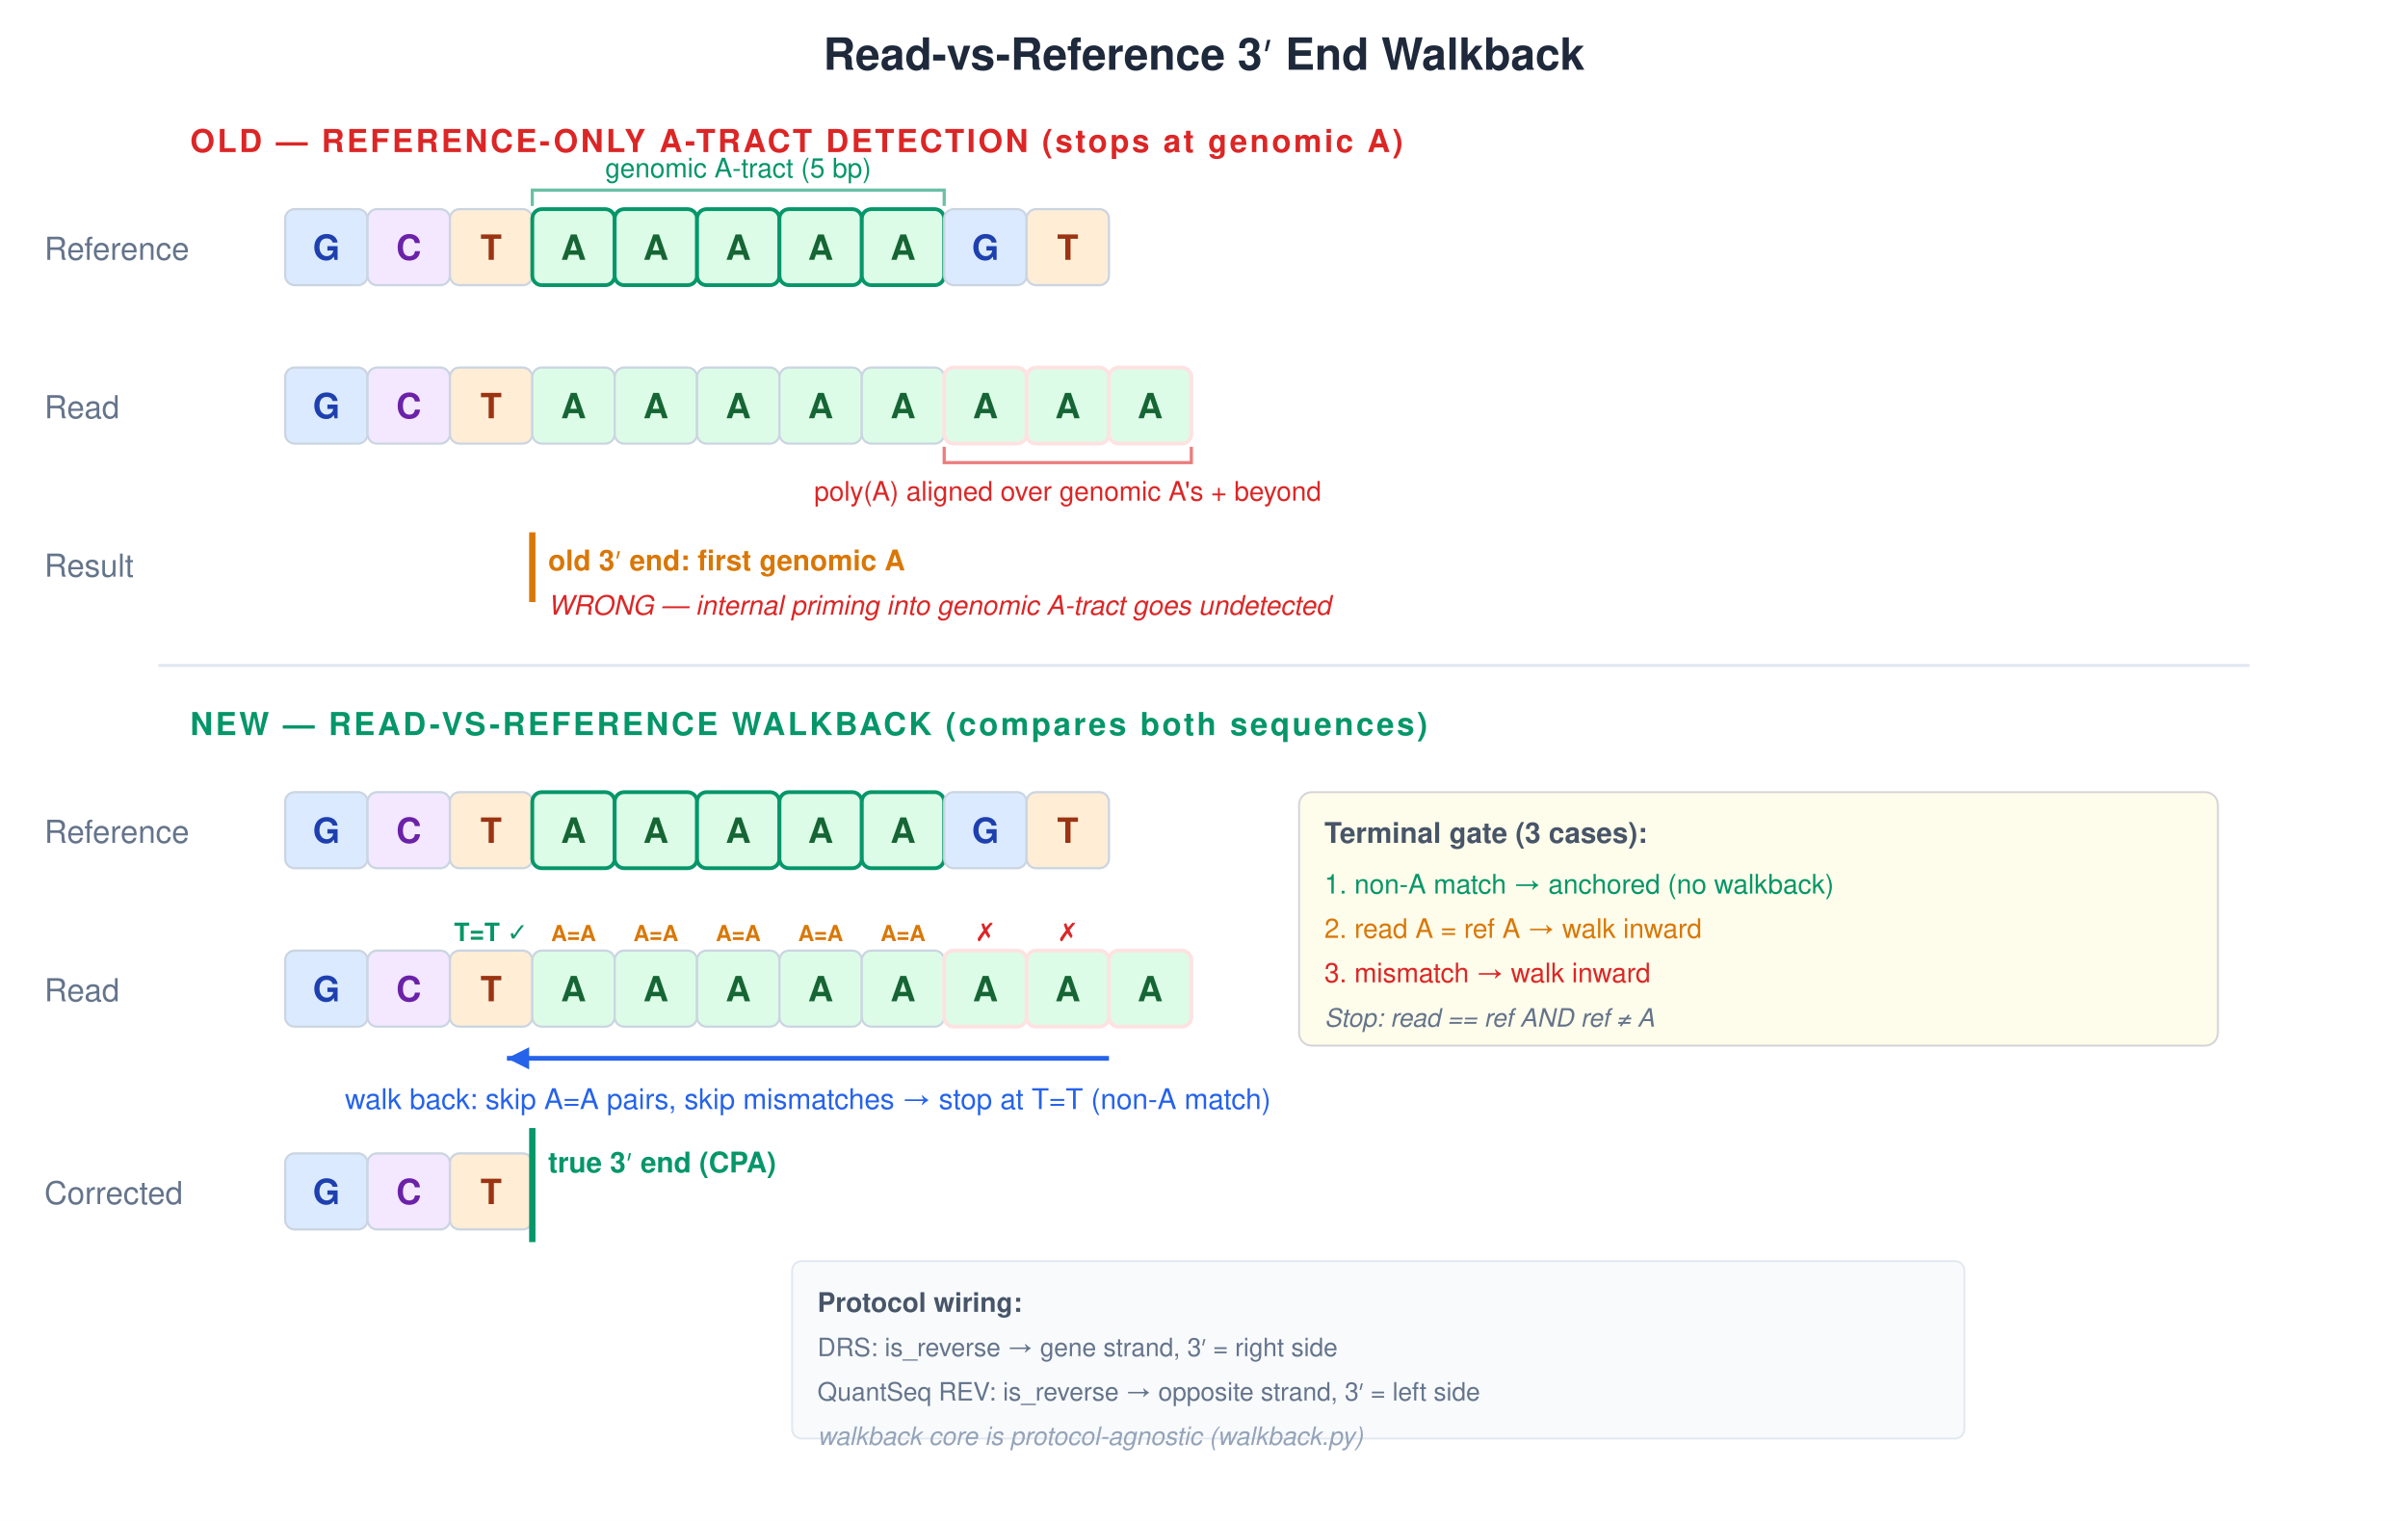
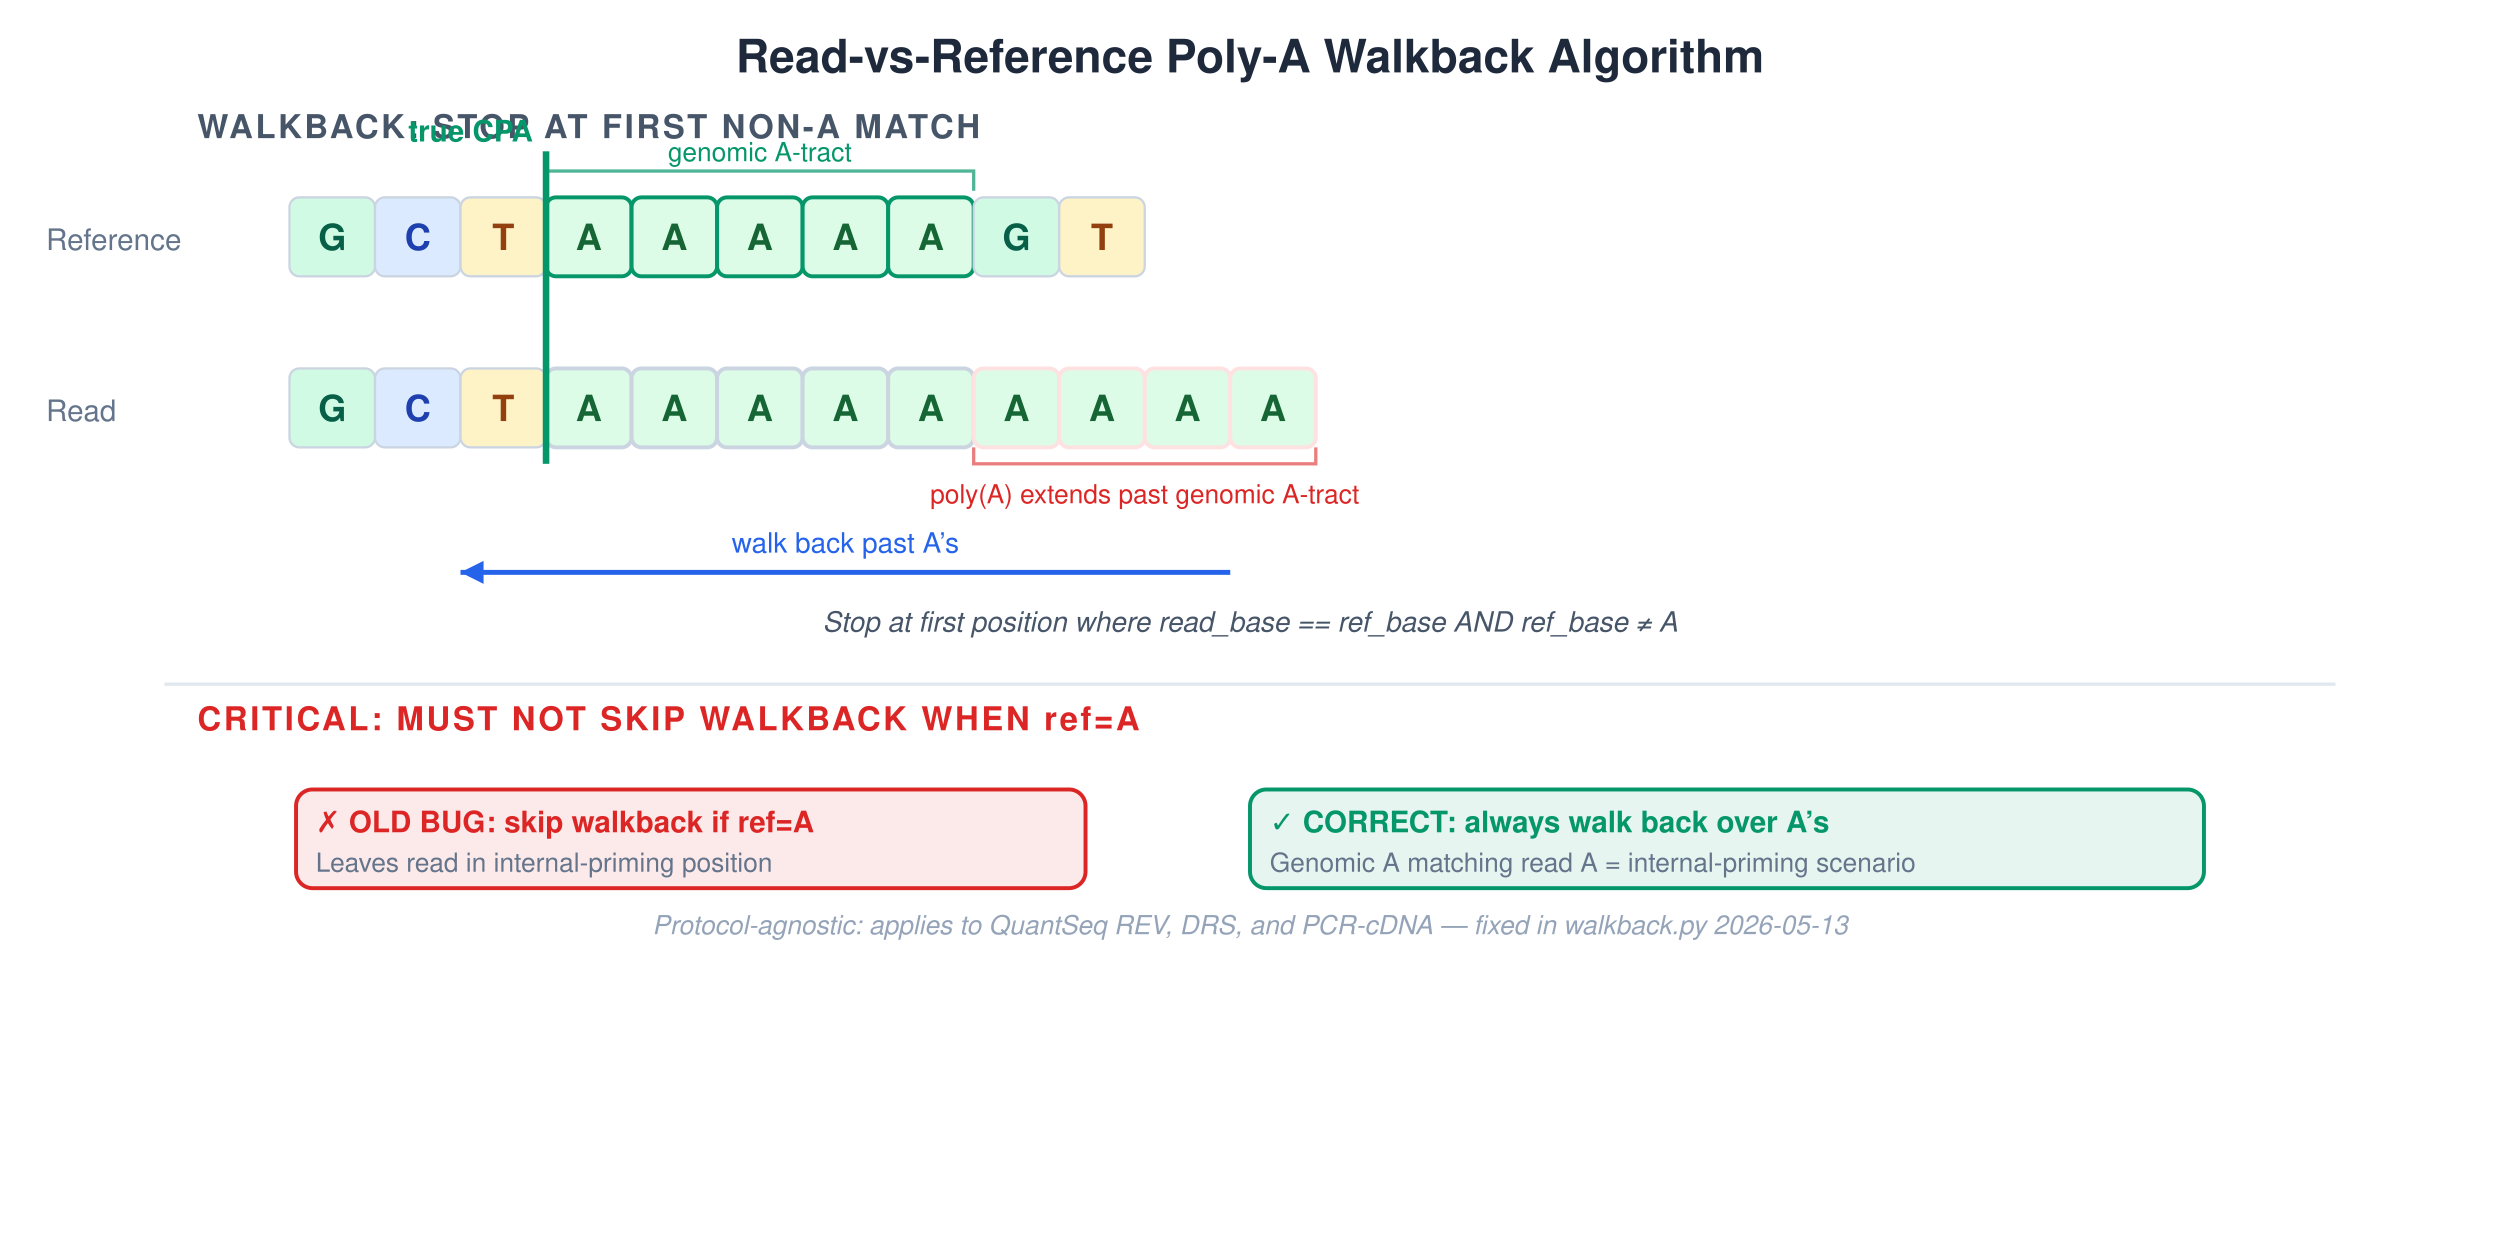
- <svg xmlns="http://www.w3.org/2000/svg" width="760" height="480" viewBox="0 0 760 480">
-   <rect fill="#ffffff" width="760" height="480" />
+ <svg xmlns="http://www.w3.org/2000/svg" width="760" height="380" viewBox="0 0 760 380">
+   <rect fill="#ffffff" width="760" height="380" />
  <g font-family="Helvetica Neue, Helvetica, Arial, sans-serif">
-     <text fill="#1e293b" font-size="14" font-weight="bold" text-anchor="middle" x="380" y="22">Read-vs-Reference 3′ End Walkback</text>
-     <text fill="#dc2626" font-size="10" font-weight="bold" letter-spacing="0.8" x="60" y="48">OLD — REFERENCE-ONLY A-TRACT DETECTION (stops at genomic A)</text>
-     <text fill="#64748b" font-size="10" x="14" y="82">Reference</text>
-     <rect fill="#dbeafe" height="24" rx="3" width="26" x="90" y="66" stroke="#cbd5e1" stroke-width="0.7" />
-     <text fill="#1e40af" font-size="11" font-weight="600" text-anchor="middle" x="103" y="82">G</text>
-     <rect fill="#f3e8ff" height="24" rx="3" width="26" x="116" y="66" stroke="#cbd5e1" stroke-width="0.7" />
-     <text fill="#6b21a8" font-size="11" font-weight="600" text-anchor="middle" x="129" y="82">C</text>
-     <rect fill="#ffedd5" height="24" rx="3" width="26" x="142" y="66" stroke="#cbd5e1" stroke-width="0.7" />
-     <text fill="#9a3412" font-size="11" font-weight="600" text-anchor="middle" x="155" y="82">T</text>
-     <rect fill="#dcfce7" height="24" rx="3" width="26" x="168" y="66" stroke="#059669" stroke-width="1.2" />
-     <text fill="#166534" font-size="11" font-weight="600" text-anchor="middle" x="181" y="82">A</text>
-     <rect fill="#dcfce7" height="24" rx="3" width="26" x="194" y="66" stroke="#059669" stroke-width="1.2" />
-     <text fill="#166534" font-size="11" font-weight="600" text-anchor="middle" x="207" y="82">A</text>
-     <rect fill="#dcfce7" height="24" rx="3" width="26" x="220" y="66" stroke="#059669" stroke-width="1.2" />
-     <text fill="#166534" font-size="11" font-weight="600" text-anchor="middle" x="233" y="82">A</text>
-     <rect fill="#dcfce7" height="24" rx="3" width="26" x="246" y="66" stroke="#059669" stroke-width="1.2" />
-     <text fill="#166534" font-size="11" font-weight="600" text-anchor="middle" x="259" y="82">A</text>
-     <rect fill="#dcfce7" height="24" rx="3" width="26" x="272" y="66" stroke="#059669" stroke-width="1.2" />
-     <text fill="#166534" font-size="11" font-weight="600" text-anchor="middle" x="285" y="82">A</text>
-     <rect fill="#dbeafe" height="24" rx="3" width="26" x="298" y="66" stroke="#cbd5e1" stroke-width="0.7" />
-     <text fill="#1e40af" font-size="11" font-weight="600" text-anchor="middle" x="311" y="82">G</text>
-     <rect fill="#ffedd5" height="24" rx="3" width="26" x="324" y="66" stroke="#cbd5e1" stroke-width="0.7" />
-     <text fill="#9a3412" font-size="11" font-weight="600" text-anchor="middle" x="337" y="82">T</text>
-     <path d="M168,65 L168,60 L298,60 L298,65" fill="none" stroke="#059669" stroke-width="1" opacity="0.6" />
-     <text fill="#059669" font-size="8.5" text-anchor="middle" x="233" y="56">genomic A-tract (5 bp)</text>
-     <text fill="#64748b" font-size="10" x="14" y="132">Read</text>
-     <rect fill="#dbeafe" height="24" rx="3" width="26" x="90" y="116" stroke="#cbd5e1" stroke-width="0.7" />
-     <text fill="#1e40af" font-size="11" font-weight="600" text-anchor="middle" x="103" y="132">G</text>
-     <rect fill="#f3e8ff" height="24" rx="3" width="26" x="116" y="116" stroke="#cbd5e1" stroke-width="0.7" />
-     <text fill="#6b21a8" font-size="11" font-weight="600" text-anchor="middle" x="129" y="132">C</text>
-     <rect fill="#ffedd5" height="24" rx="3" width="26" x="142" y="116" stroke="#cbd5e1" stroke-width="0.7" />
-     <text fill="#9a3412" font-size="11" font-weight="600" text-anchor="middle" x="155" y="132">T</text>
-     <rect fill="#dcfce7" height="24" rx="3" width="26" x="168" y="116" stroke="#cbd5e1" stroke-width="0.7" />
-     <text fill="#166534" font-size="11" font-weight="600" text-anchor="middle" x="181" y="132">A</text>
-     <rect fill="#dcfce7" height="24" rx="3" width="26" x="194" y="116" stroke="#cbd5e1" stroke-width="0.7" />
-     <text fill="#166534" font-size="11" font-weight="600" text-anchor="middle" x="207" y="132">A</text>
-     <rect fill="#dcfce7" height="24" rx="3" width="26" x="220" y="116" stroke="#cbd5e1" stroke-width="0.7" />
-     <text fill="#166534" font-size="11" font-weight="600" text-anchor="middle" x="233" y="132">A</text>
-     <rect fill="#dcfce7" height="24" rx="3" width="26" x="246" y="116" stroke="#cbd5e1" stroke-width="0.7" />
-     <text fill="#166534" font-size="11" font-weight="600" text-anchor="middle" x="259" y="132">A</text>
-     <rect fill="#dcfce7" height="24" rx="3" width="26" x="272" y="116" stroke="#cbd5e1" stroke-width="0.7" />
-     <text fill="#166534" font-size="11" font-weight="600" text-anchor="middle" x="285" y="132">A</text>
-     <rect fill="#dcfce7" height="24" rx="3" width="26" x="298" y="116" stroke="#fee2e2" stroke-width="1.2" />
-     <text fill="#166534" font-size="11" font-weight="600" text-anchor="middle" x="311" y="132">A</text>
-     <rect fill="#dcfce7" height="24" rx="3" width="26" x="324" y="116" stroke="#fee2e2" stroke-width="1.2" />
-     <text fill="#166534" font-size="11" font-weight="600" text-anchor="middle" x="337" y="132">A</text>
-     <rect fill="#dcfce7" height="24" rx="3" width="26" x="350" y="116" stroke="#fee2e2" stroke-width="1.2" />
-     <text fill="#166534" font-size="11" font-weight="600" text-anchor="middle" x="363" y="132">A</text>
-     <path d="M298,141 L298,146 L376,146 L376,141" fill="none" stroke="#dc2626" stroke-width="1" opacity="0.6" />
-     <text fill="#dc2626" font-size="8.5" text-anchor="middle" x="337" y="158">poly(A) aligned over genomic A's + beyond</text>
-     <text fill="#64748b" font-size="10" x="14" y="182">Result</text>
-     <line stroke="#d97706" stroke-width="2" x1="168" x2="168" y1="168" y2="190" />
-     <text fill="#d97706" font-size="9" font-weight="600" x="173" y="180">old 3′ end: first genomic A</text>
-     <text fill="#dc2626" font-size="8.5" font-style="italic" x="173" y="194">WRONG — internal priming into genomic A-tract goes undetected</text>
-     <line stroke="#e2e8f0" stroke-width="1" x1="50" x2="710" y1="210" y2="210" />
-     <text fill="#059669" font-size="10" font-weight="bold" letter-spacing="0.8" x="60" y="232">NEW — READ-VS-REFERENCE WALKBACK (compares both sequences)</text>
-     <text fill="#64748b" font-size="10" x="14" y="266">Reference</text>
-     <rect fill="#dbeafe" height="24" rx="3" width="26" x="90" y="250" stroke="#cbd5e1" stroke-width="0.7" />
-     <text fill="#1e40af" font-size="11" font-weight="600" text-anchor="middle" x="103" y="266">G</text>
-     <rect fill="#f3e8ff" height="24" rx="3" width="26" x="116" y="250" stroke="#cbd5e1" stroke-width="0.7" />
-     <text fill="#6b21a8" font-size="11" font-weight="600" text-anchor="middle" x="129" y="266">C</text>
-     <rect fill="#ffedd5" height="24" rx="3" width="26" x="142" y="250" stroke="#cbd5e1" stroke-width="0.7" />
-     <text fill="#9a3412" font-size="11" font-weight="600" text-anchor="middle" x="155" y="266">T</text>
-     <rect fill="#dcfce7" height="24" rx="3" width="26" x="168" y="250" stroke="#059669" stroke-width="1.2" />
-     <text fill="#166534" font-size="11" font-weight="600" text-anchor="middle" x="181" y="266">A</text>
-     <rect fill="#dcfce7" height="24" rx="3" width="26" x="194" y="250" stroke="#059669" stroke-width="1.2" />
-     <text fill="#166534" font-size="11" font-weight="600" text-anchor="middle" x="207" y="266">A</text>
-     <rect fill="#dcfce7" height="24" rx="3" width="26" x="220" y="250" stroke="#059669" stroke-width="1.2" />
-     <text fill="#166534" font-size="11" font-weight="600" text-anchor="middle" x="233" y="266">A</text>
-     <rect fill="#dcfce7" height="24" rx="3" width="26" x="246" y="250" stroke="#059669" stroke-width="1.2" />
-     <text fill="#166534" font-size="11" font-weight="600" text-anchor="middle" x="259" y="266">A</text>
-     <rect fill="#dcfce7" height="24" rx="3" width="26" x="272" y="250" stroke="#059669" stroke-width="1.2" />
-     <text fill="#166534" font-size="11" font-weight="600" text-anchor="middle" x="285" y="266">A</text>
-     <rect fill="#dbeafe" height="24" rx="3" width="26" x="298" y="250" stroke="#cbd5e1" stroke-width="0.7" />
-     <text fill="#1e40af" font-size="11" font-weight="600" text-anchor="middle" x="311" y="266">G</text>
-     <rect fill="#ffedd5" height="24" rx="3" width="26" x="324" y="250" stroke="#cbd5e1" stroke-width="0.7" />
-     <text fill="#9a3412" font-size="11" font-weight="600" text-anchor="middle" x="337" y="266">T</text>
-     <text fill="#64748b" font-size="10" x="14" y="316">Read</text>
-     <rect fill="#dbeafe" height="24" rx="3" width="26" x="90" y="300" stroke="#cbd5e1" stroke-width="0.7" />
-     <text fill="#1e40af" font-size="11" font-weight="600" text-anchor="middle" x="103" y="316">G</text>
-     <rect fill="#f3e8ff" height="24" rx="3" width="26" x="116" y="300" stroke="#cbd5e1" stroke-width="0.7" />
-     <text fill="#6b21a8" font-size="11" font-weight="600" text-anchor="middle" x="129" y="316">C</text>
-     <rect fill="#ffedd5" height="24" rx="3" width="26" x="142" y="300" stroke="#cbd5e1" stroke-width="0.7" />
-     <text fill="#9a3412" font-size="11" font-weight="600" text-anchor="middle" x="155" y="316">T</text>
-     <rect fill="#dcfce7" height="24" rx="3" width="26" x="168" y="300" stroke="#cbd5e1" stroke-width="0.7" />
-     <text fill="#166534" font-size="11" font-weight="600" text-anchor="middle" x="181" y="316">A</text>
-     <rect fill="#dcfce7" height="24" rx="3" width="26" x="194" y="300" stroke="#cbd5e1" stroke-width="0.7" />
-     <text fill="#166534" font-size="11" font-weight="600" text-anchor="middle" x="207" y="316">A</text>
-     <rect fill="#dcfce7" height="24" rx="3" width="26" x="220" y="300" stroke="#cbd5e1" stroke-width="0.7" />
-     <text fill="#166534" font-size="11" font-weight="600" text-anchor="middle" x="233" y="316">A</text>
-     <rect fill="#dcfce7" height="24" rx="3" width="26" x="246" y="300" stroke="#cbd5e1" stroke-width="0.7" />
-     <text fill="#166534" font-size="11" font-weight="600" text-anchor="middle" x="259" y="316">A</text>
-     <rect fill="#dcfce7" height="24" rx="3" width="26" x="272" y="300" stroke="#cbd5e1" stroke-width="0.7" />
-     <text fill="#166534" font-size="11" font-weight="600" text-anchor="middle" x="285" y="316">A</text>
-     <rect fill="#dcfce7" height="24" rx="3" width="26" x="298" y="300" stroke="#fee2e2" stroke-width="1.2" />
-     <text fill="#166534" font-size="11" font-weight="600" text-anchor="middle" x="311" y="316">A</text>
-     <rect fill="#dcfce7" height="24" rx="3" width="26" x="324" y="300" stroke="#fee2e2" stroke-width="1.2" />
-     <text fill="#166534" font-size="11" font-weight="600" text-anchor="middle" x="337" y="316">A</text>
-     <rect fill="#dcfce7" height="24" rx="3" width="26" x="350" y="300" stroke="#fee2e2" stroke-width="1.2" />
-     <text fill="#166534" font-size="11" font-weight="600" text-anchor="middle" x="363" y="316">A</text>
-     <text fill="#dc2626" font-size="8" font-weight="bold" text-anchor="middle" x="311" y="297">✗</text>
-     <text fill="#dc2626" font-size="8" font-weight="bold" text-anchor="middle" x="337" y="297">✗</text>
-     <text fill="#d97706" font-size="7" font-weight="600" text-anchor="middle" x="285" y="297">A=A</text>
-     <text fill="#d97706" font-size="7" font-weight="600" text-anchor="middle" x="259" y="297">A=A</text>
-     <text fill="#d97706" font-size="7" font-weight="600" text-anchor="middle" x="233" y="297">A=A</text>
-     <text fill="#d97706" font-size="7" font-weight="600" text-anchor="middle" x="207" y="297">A=A</text>
-     <text fill="#d97706" font-size="7" font-weight="600" text-anchor="middle" x="181" y="297">A=A</text>
-     <text fill="#059669" font-size="8" font-weight="bold" text-anchor="middle" x="155" y="297">T=T ✓</text>
-     <line stroke="#2563eb" stroke-width="1.5" x1="350" x2="160" y1="334" y2="334" />
-     <polygon fill="#2563eb" points="160,334 167,330.5 167,337.5" />
-     <text fill="#2563eb" font-size="9" text-anchor="middle" x="255" y="350">walk back: skip A=A pairs, skip mismatches → stop at T=T (non-A match)</text>
-     <rect x="410" y="250" width="290" height="80" rx="4" fill="#fefce8" fill-opacity="0.9" stroke="#d4d4d8" stroke-width="0.6" />
-     <text fill="#475569" font-size="9" font-weight="bold" x="418" y="266">Terminal gate (3 cases):</text>
-     <text fill="#059669" font-size="8.5" x="418" y="282">1. non-A match → anchored (no walkback)</text>
-     <text fill="#d97706" font-size="8.5" x="418" y="296">2. read A = ref A → walk inward</text>
-     <text fill="#dc2626" font-size="8.5" x="418" y="310">3. mismatch → walk inward</text>
-     <text fill="#64748b" font-size="8" font-style="italic" x="418" y="324">Stop: read == ref AND ref ≠ A</text>
-     <text fill="#64748b" font-size="10" x="14" y="380">Corrected</text>
-     <rect fill="#dbeafe" height="24" rx="3" width="26" x="90" y="364" stroke="#cbd5e1" stroke-width="0.7" />
-     <text fill="#1e40af" font-size="11" font-weight="600" text-anchor="middle" x="103" y="380">G</text>
-     <rect fill="#f3e8ff" height="24" rx="3" width="26" x="116" y="364" stroke="#cbd5e1" stroke-width="0.7" />
-     <text fill="#6b21a8" font-size="11" font-weight="600" text-anchor="middle" x="129" y="380">C</text>
-     <rect fill="#ffedd5" height="24" rx="3" width="26" x="142" y="364" stroke="#cbd5e1" stroke-width="0.7" />
-     <text fill="#9a3412" font-size="11" font-weight="600" text-anchor="middle" x="155" y="380">T</text>
-     <line stroke="#059669" stroke-width="2" x1="168" x2="168" y1="356" y2="392" />
-     <text fill="#059669" font-size="9" font-weight="600" x="173" y="370">true 3′ end (CPA)</text>
-     <rect x="250" y="398" width="370" height="56" rx="3" fill="#f8fafc" stroke="#e2e8f0" stroke-width="0.6" />
-     <text fill="#475569" font-size="8.5" font-weight="bold" x="258" y="414">Protocol wiring:</text>
-     <text fill="#64748b" font-size="8" x="258" y="428">DRS:          is_reverse → gene strand, 3′ = right side</text>
-     <text fill="#64748b" font-size="8" x="258" y="442">QuantSeq REV: is_reverse → opposite strand, 3′ = left side</text>
-     <text fill="#94a3b8" font-size="8" font-style="italic" x="258" y="456">walkback core is protocol-agnostic (walkback.py)</text>
+     <text fill="#1e293b" font-size="14" font-weight="bold" text-anchor="middle" x="380" y="22">Read-vs-Reference Poly-A Walkback Algorithm</text>
+     <text fill="#475569" font-size="10" font-weight="bold" letter-spacing="0.8" x="60" y="42">WALKBACK: STOP AT FIRST NON-A MATCH</text>
+     <text fill="#64748b" font-size="9" x="14" y="76">Reference</text>
+     <rect fill="#d1fae5" height="24" rx="3" width="26" x="88" y="60" stroke="#cbd5e1" stroke-width="0.7" />
+     <text fill="#065f46" font-size="11" font-weight="600" text-anchor="middle" x="101" y="76">G</text>
+     <rect fill="#dbeafe" height="24" rx="3" width="26" x="114" y="60" stroke="#cbd5e1" stroke-width="0.7" />
+     <text fill="#1e40af" font-size="11" font-weight="600" text-anchor="middle" x="127" y="76">C</text>
+     <rect fill="#fef3c7" height="24" rx="3" width="26" x="140" y="60" stroke="#cbd5e1" stroke-width="0.7" />
+     <text fill="#92400e" font-size="11" font-weight="600" text-anchor="middle" x="153" y="76">T</text>
+     <rect fill="#dcfce7" height="24" rx="3" width="26" x="166" y="60" stroke="#059669" stroke-width="1.2" />
+     <text fill="#166534" font-size="11" font-weight="600" text-anchor="middle" x="179" y="76">A</text>
+     <rect fill="#dcfce7" height="24" rx="3" width="26" x="192" y="60" stroke="#059669" stroke-width="1.2" />
+     <text fill="#166534" font-size="11" font-weight="600" text-anchor="middle" x="205" y="76">A</text>
+     <rect fill="#dcfce7" height="24" rx="3" width="26" x="218" y="60" stroke="#059669" stroke-width="1.2" />
+     <text fill="#166534" font-size="11" font-weight="600" text-anchor="middle" x="231" y="76">A</text>
+     <rect fill="#dcfce7" height="24" rx="3" width="26" x="244" y="60" stroke="#059669" stroke-width="1.2" />
+     <text fill="#166534" font-size="11" font-weight="600" text-anchor="middle" x="257" y="76">A</text>
+     <rect fill="#dcfce7" height="24" rx="3" width="26" x="270" y="60" stroke="#059669" stroke-width="1.2" />
+     <text fill="#166534" font-size="11" font-weight="600" text-anchor="middle" x="283" y="76">A</text>
+     <rect fill="#d1fae5" height="24" rx="3" width="26" x="296" y="60" stroke="#cbd5e1" stroke-width="0.7" />
+     <text fill="#065f46" font-size="11" font-weight="600" text-anchor="middle" x="309" y="76">G</text>
+     <rect fill="#fef3c7" height="24" rx="3" width="26" x="322" y="60" stroke="#cbd5e1" stroke-width="0.7" />
+     <text fill="#92400e" font-size="11" font-weight="600" text-anchor="middle" x="335" y="76">T</text>
+     <path d="M166,58 L166,52 L296,52 L296,58" fill="none" stroke="#059669" stroke-width="1" opacity="0.7" />
+     <text fill="#059669" font-size="8" text-anchor="middle" x="231.0" y="49">genomic A-tract</text>
+     <text fill="#64748b" font-size="9" x="14" y="128">Read</text>
+     <rect fill="#d1fae5" height="24" rx="3" width="26" x="88" y="112" stroke="#cbd5e1" stroke-width="0.7" />
+     <text fill="#065f46" font-size="11" font-weight="600" text-anchor="middle" x="101" y="128">G</text>
+     <rect fill="#dbeafe" height="24" rx="3" width="26" x="114" y="112" stroke="#cbd5e1" stroke-width="0.7" />
+     <text fill="#1e40af" font-size="11" font-weight="600" text-anchor="middle" x="127" y="128">C</text>
+     <rect fill="#fef3c7" height="24" rx="3" width="26" x="140" y="112" stroke="#cbd5e1" stroke-width="0.7" />
+     <text fill="#92400e" font-size="11" font-weight="600" text-anchor="middle" x="153" y="128">T</text>
+     <rect fill="#dcfce7" height="24" rx="3" width="26" x="166" y="112" stroke="#cbd5e1" stroke-width="1.2" />
+     <text fill="#166534" font-size="11" font-weight="600" text-anchor="middle" x="179" y="128">A</text>
+     <rect fill="#dcfce7" height="24" rx="3" width="26" x="192" y="112" stroke="#cbd5e1" stroke-width="1.2" />
+     <text fill="#166534" font-size="11" font-weight="600" text-anchor="middle" x="205" y="128">A</text>
+     <rect fill="#dcfce7" height="24" rx="3" width="26" x="218" y="112" stroke="#cbd5e1" stroke-width="1.2" />
+     <text fill="#166534" font-size="11" font-weight="600" text-anchor="middle" x="231" y="128">A</text>
+     <rect fill="#dcfce7" height="24" rx="3" width="26" x="244" y="112" stroke="#cbd5e1" stroke-width="1.2" />
+     <text fill="#166534" font-size="11" font-weight="600" text-anchor="middle" x="257" y="128">A</text>
+     <rect fill="#dcfce7" height="24" rx="3" width="26" x="270" y="112" stroke="#cbd5e1" stroke-width="1.2" />
+     <text fill="#166534" font-size="11" font-weight="600" text-anchor="middle" x="283" y="128">A</text>
+     <rect fill="#dcfce7" height="24" rx="3" width="26" x="296" y="112" stroke="#fee2e2" stroke-width="1.2" />
+     <text fill="#166534" font-size="11" font-weight="600" text-anchor="middle" x="309" y="128">A</text>
+     <rect fill="#dcfce7" height="24" rx="3" width="26" x="322" y="112" stroke="#fee2e2" stroke-width="1.2" />
+     <text fill="#166534" font-size="11" font-weight="600" text-anchor="middle" x="335" y="128">A</text>
+     <rect fill="#dcfce7" height="24" rx="3" width="26" x="348" y="112" stroke="#fee2e2" stroke-width="1.2" />
+     <text fill="#166534" font-size="11" font-weight="600" text-anchor="middle" x="361" y="128">A</text>
+     <rect fill="#dcfce7" height="24" rx="3" width="26" x="374" y="112" stroke="#fee2e2" stroke-width="1.2" />
+     <text fill="#166534" font-size="11" font-weight="600" text-anchor="middle" x="387" y="128">A</text>
+     <path d="M296,136 L296,141 L400,141 L400,136" fill="none" stroke="#dc2626" stroke-width="1" opacity="0.6" />
+     <text fill="#dc2626" font-size="8" text-anchor="middle" x="348.0" y="153">poly(A) extends past genomic A-tract</text>
+     <line stroke="#2563eb" stroke-width="1.5" x1="374" x2="140" y1="174" y2="174" />
+     <polygon fill="#2563eb" points="140,174 147,170.5 147,177.5" />
+     <text fill="#2563eb" font-size="8.5" text-anchor="middle" x="257.0" y="168">walk back past A’s</text>
+     <line stroke="#059669" stroke-width="2" x1="166" x2="166" y1="46" y2="141" />
+     <text fill="#059669" font-size="9" font-weight="600" text-anchor="end" x="162" y="43">true CPA</text>
+     <text fill="#475569" font-size="8.5" font-style="italic" text-anchor="middle" x="380" y="192">Stop at first position where read_base == ref_base AND ref_base ≠ A</text>
+     <line stroke="#e2e8f0" stroke-width="1" x1="50" x2="710" y1="208" y2="208" />
+     <text fill="#dc2626" font-size="10" font-weight="bold" letter-spacing="0.8" x="60" y="222">CRITICAL: MUST NOT SKIP WALKBACK WHEN ref=A</text>
+     <rect x="90" y="240" width="240" height="30" rx="5" fill="#dc2626" opacity="0.10" />
+     <rect x="90" y="240" width="240" height="30" rx="5" fill="none" stroke="#dc2626" stroke-width="1.2" />
+     <text fill="#dc2626" font-size="9" font-weight="600" x="96" y="253">✗ OLD BUG: skip walkback if ref=A</text>
+     <text fill="#64748b" font-size="8" x="96" y="265">Leaves read in internal-priming position</text>
+     <rect x="380" y="240" width="290" height="30" rx="5" fill="#059669" opacity="0.10" />
+     <rect x="380" y="240" width="290" height="30" rx="5" fill="none" stroke="#059669" stroke-width="1.2" />
+     <text fill="#059669" font-size="9" font-weight="600" x="386" y="253">✓ CORRECT: always walk back over A’s</text>
+     <text fill="#64748b" font-size="8" x="386" y="265">Genomic A matching read A = internal-priming scenario</text>
+     <text fill="#94a3b8" font-size="8" font-style="italic" text-anchor="middle" x="380" y="284">Protocol-agnostic: applies to QuantSeq REV, DRS, and PCR-cDNA  —  fixed in walkback.py 2026-05-13</text>
  </g>
</svg>
